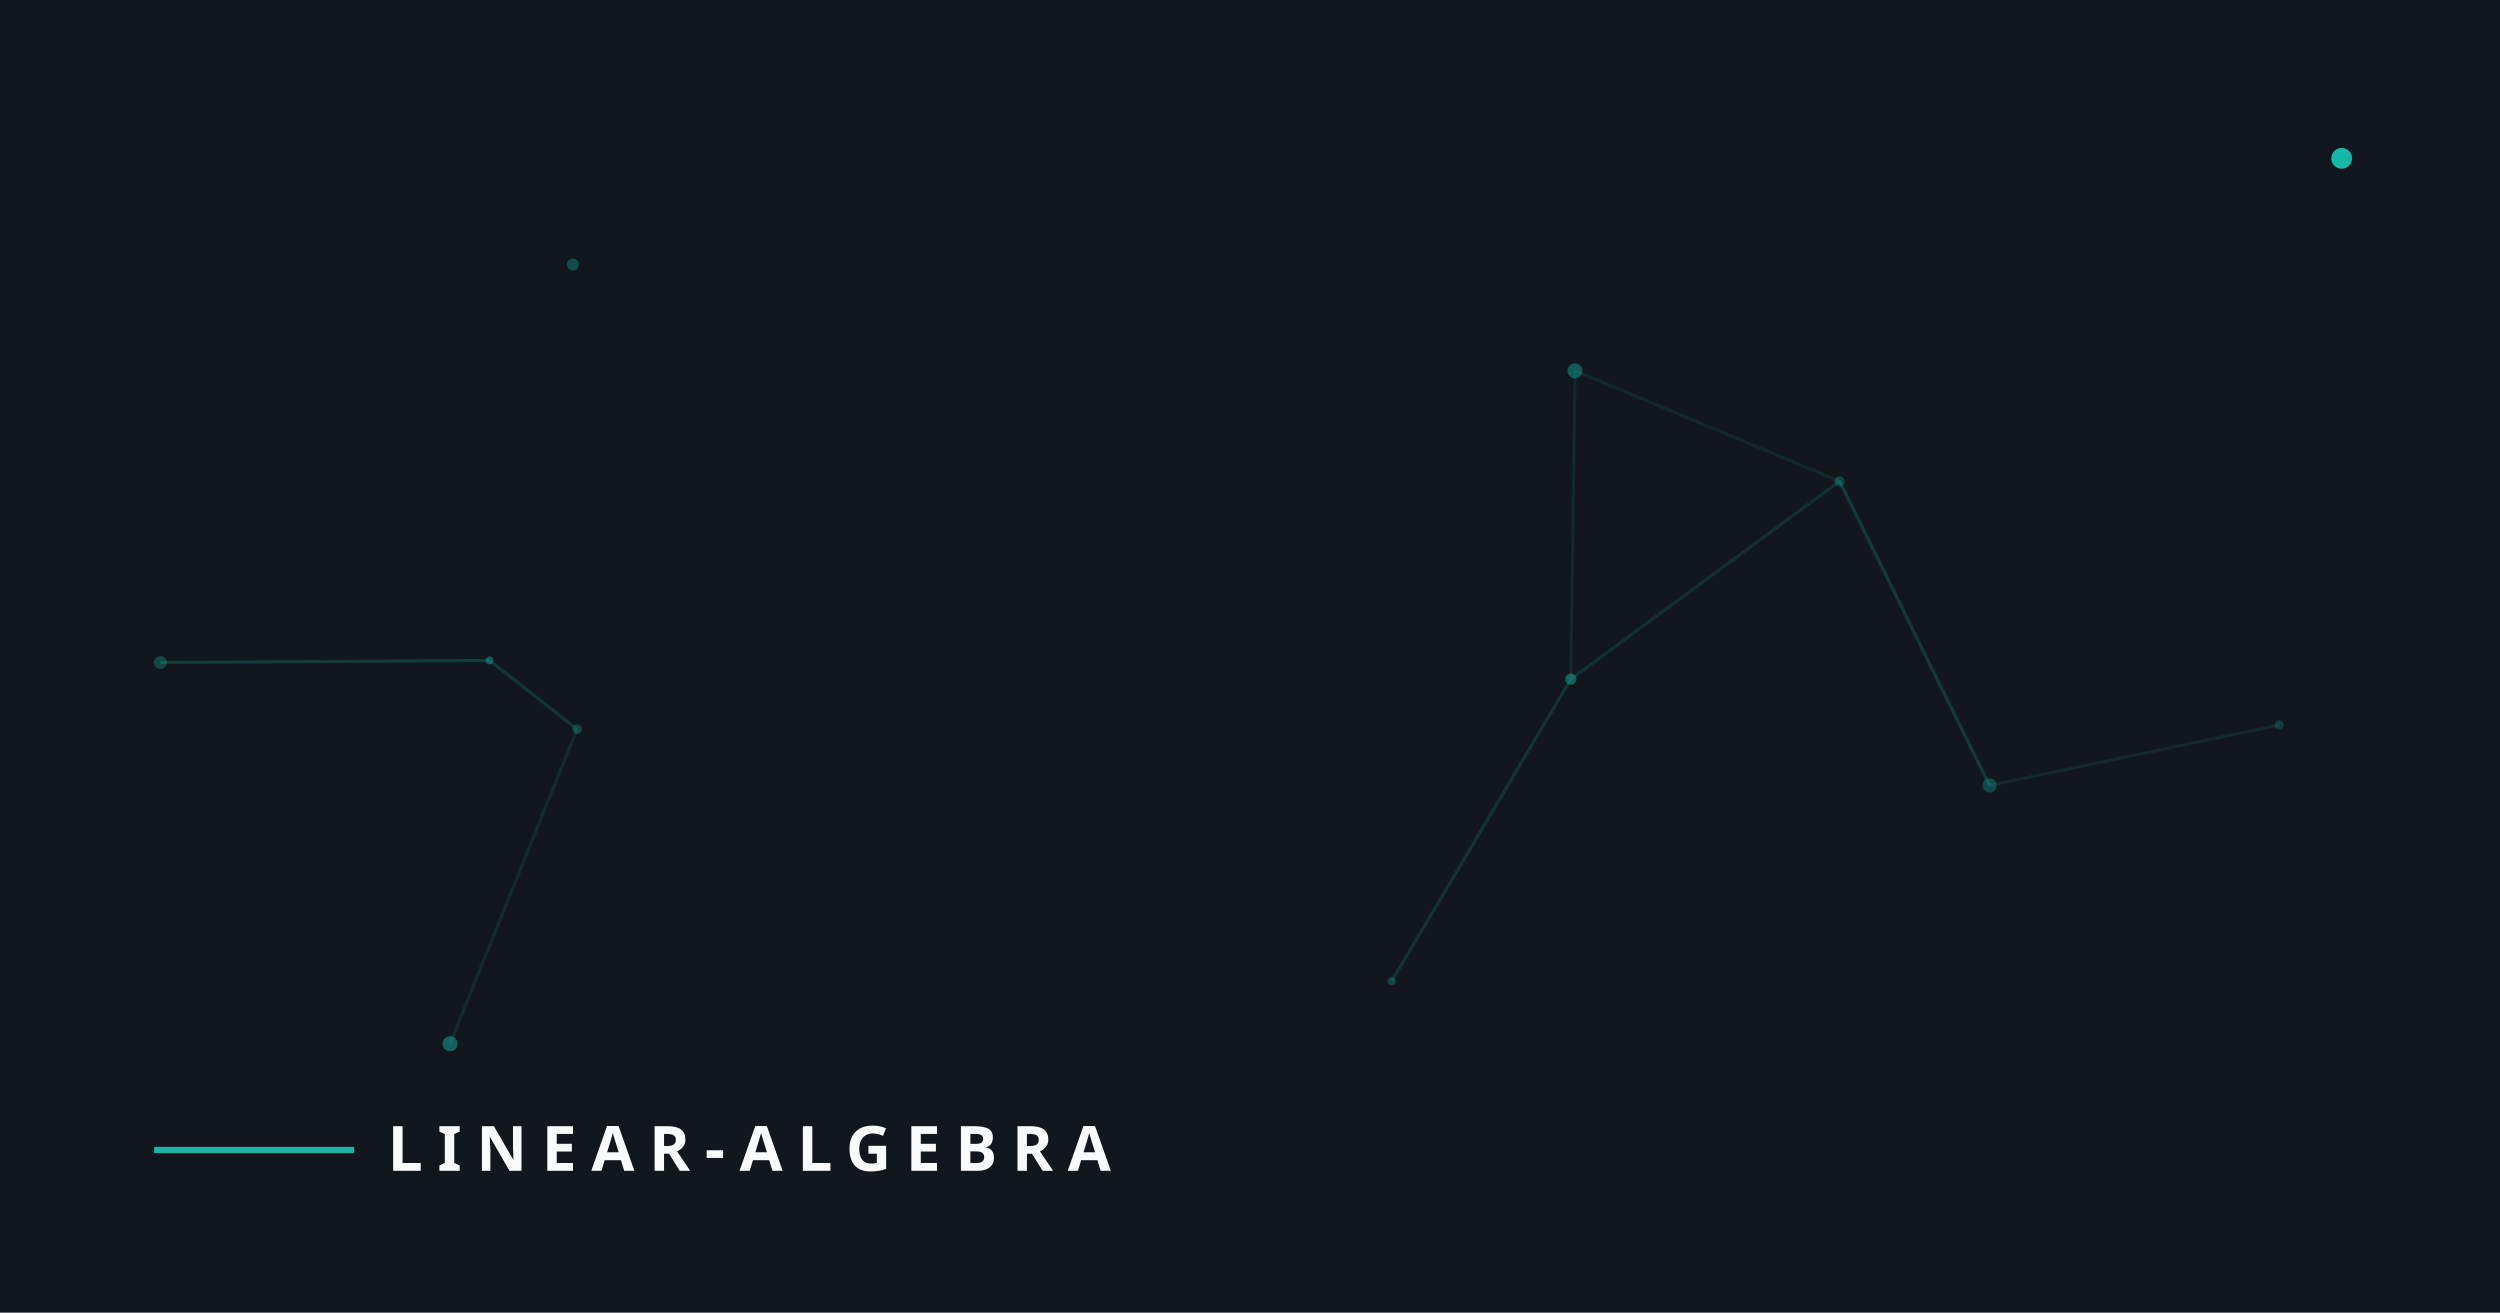
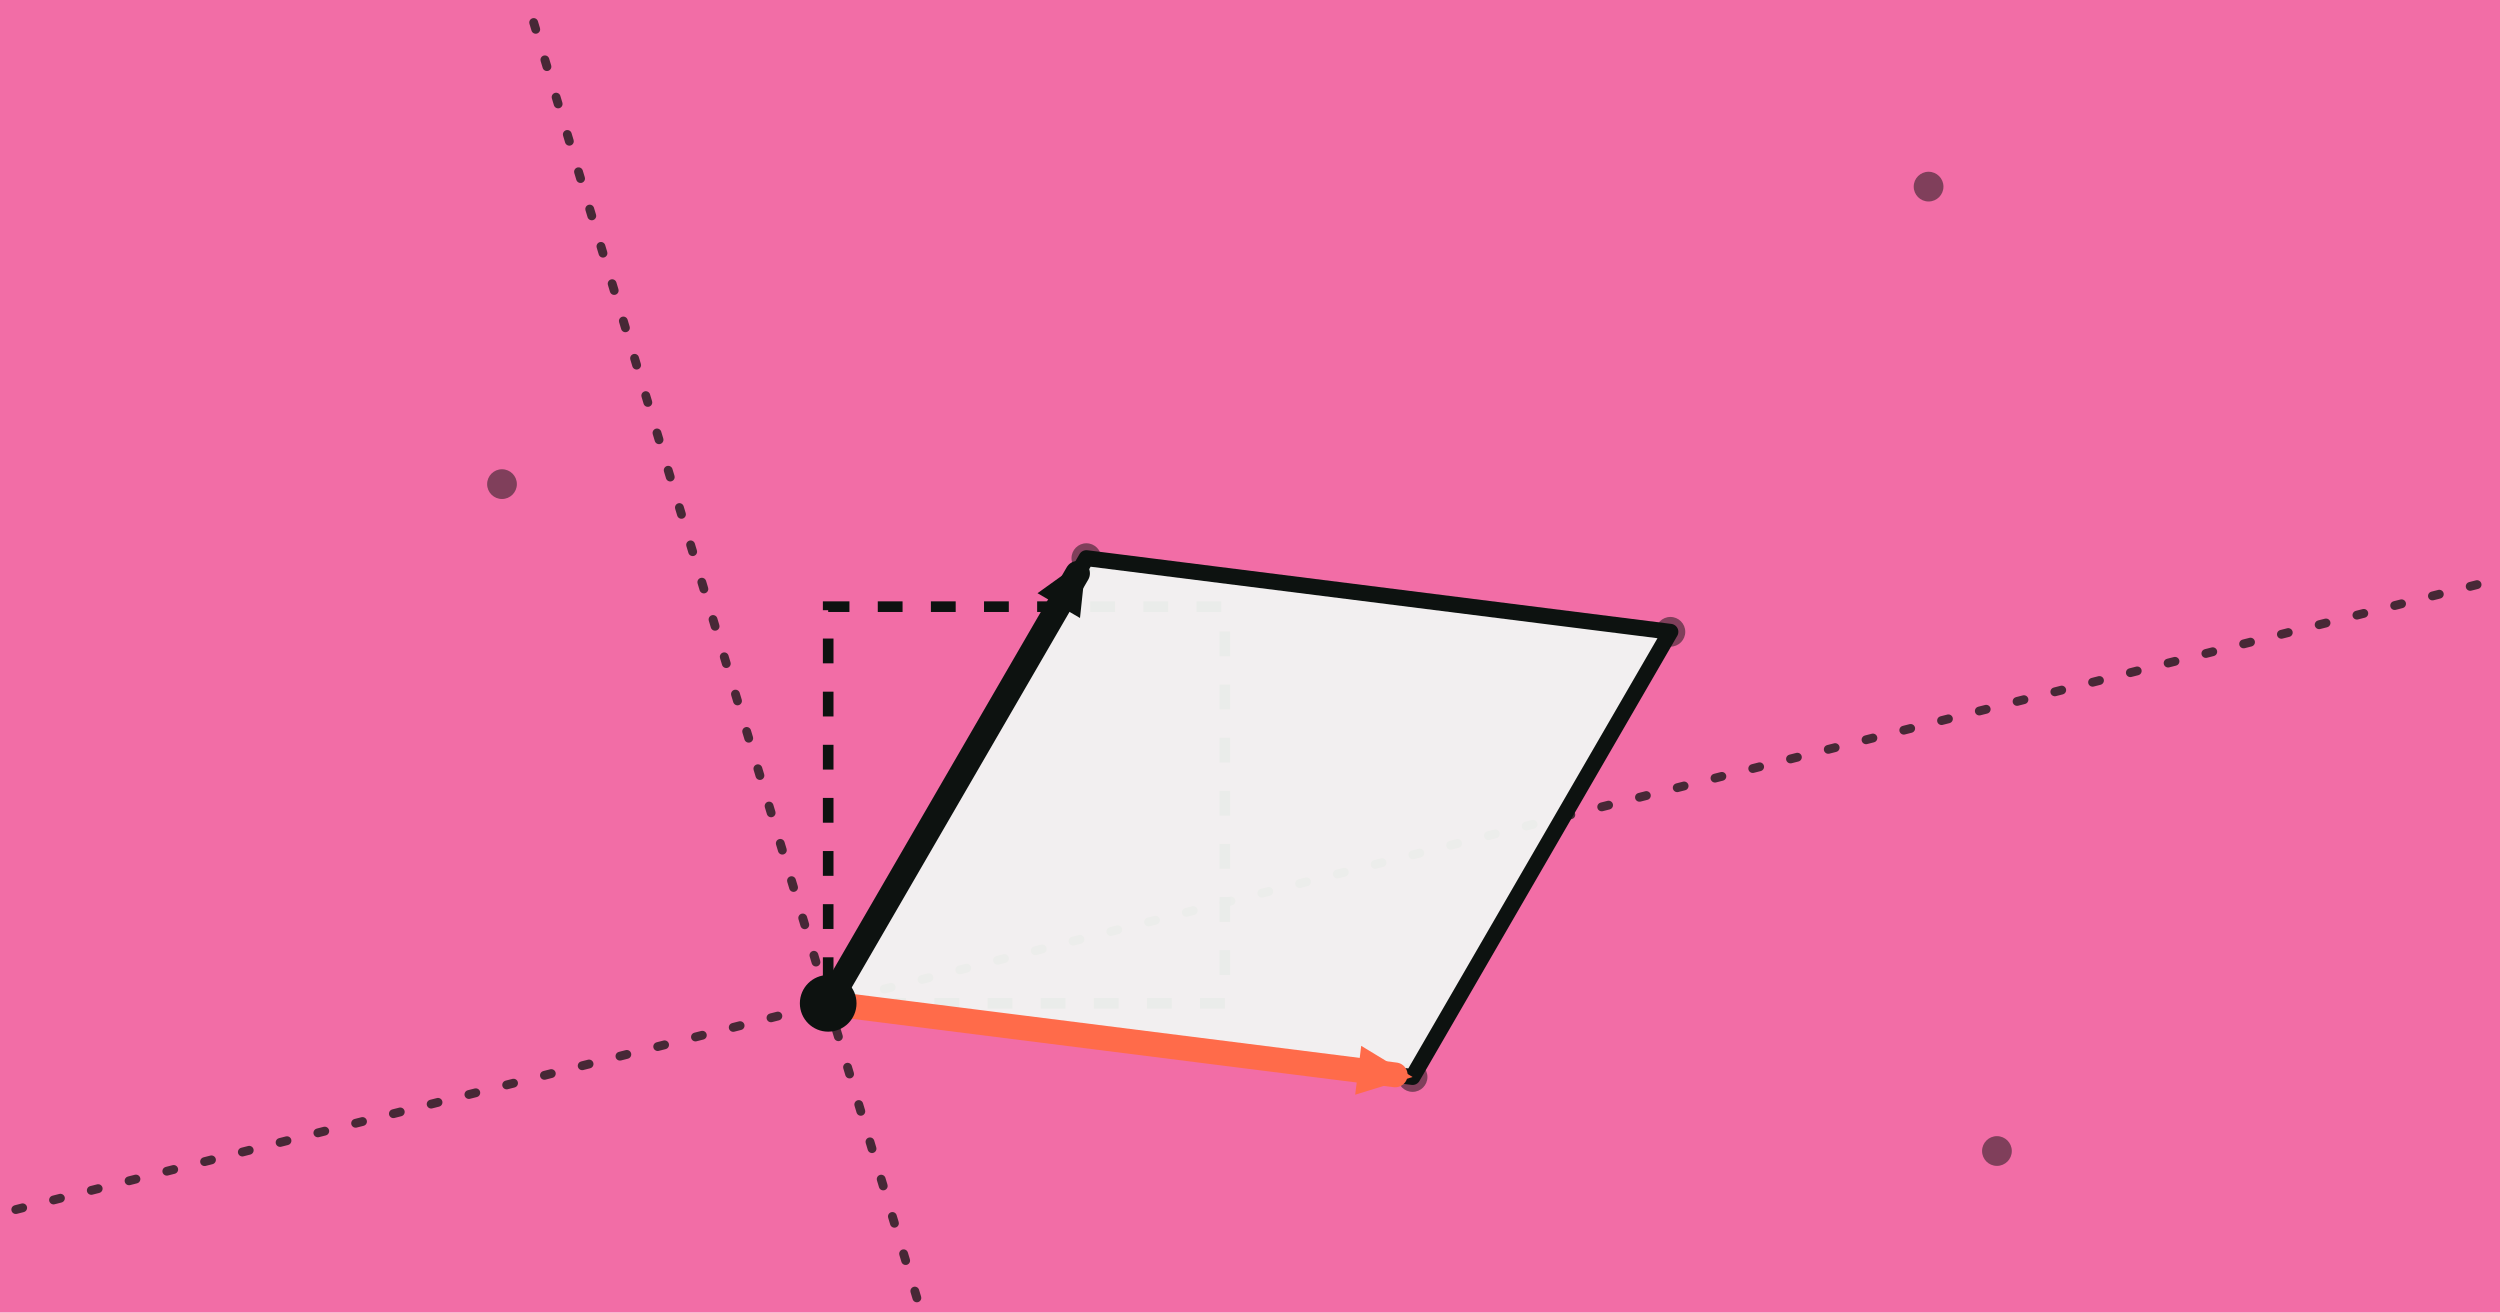
<svg xmlns="http://www.w3.org/2000/svg" viewBox="0 0 1200 630" width="1200" height="630">
-   <rect width="1200" height="630" fill="#0d1117" />
-   <rect x="0" y="0" width="1200" height="630" fill="#151b23" opacity="0.55" />
-   <g>
-     <line x1="77" y1="318" x2="235" y2="317" stroke="rgba(20,184,166,0.23)" stroke-width="1.5" />
-     <line x1="235" y1="317" x2="277" y2="350" stroke="rgba(20,184,166,0.20)" stroke-width="1.5" />
-     <line x1="756" y1="178" x2="754" y2="326" stroke="rgba(20,184,166,0.11)" stroke-width="1.5" />
-     <line x1="756" y1="178" x2="883" y2="231" stroke="rgba(20,184,166,0.11)" stroke-width="1.5" />
-     <line x1="955" y1="377" x2="1094" y2="348" stroke="rgba(20,184,166,0.11)" stroke-width="1.5" />
-     <line x1="955" y1="377" x2="883" y2="231" stroke="rgba(20,184,166,0.22)" stroke-width="1.5" />
-     <line x1="754" y1="326" x2="883" y2="231" stroke="rgba(20,184,166,0.16)" stroke-width="1.5" />
-     <line x1="754" y1="326" x2="668" y2="471" stroke="rgba(20,184,166,0.18)" stroke-width="1.5" />
-     <line x1="216" y1="501" x2="277" y2="350" stroke="rgba(20,184,166,0.13)" stroke-width="1.5" />
-     <circle cx="77" cy="318" r="3.1" fill="rgba(20,184,166,0.30)" />
-     <circle cx="235" cy="317" r="1.9" fill="rgba(20,184,166,0.41)" />
-     <circle cx="756" cy="178" r="3.6" fill="rgba(20,184,166,0.42)" />
-     <circle cx="275" cy="127" r="2.9" fill="rgba(20,184,166,0.33)" />
-     <circle cx="955" cy="377" r="3.4" fill="rgba(20,184,166,0.31)" />
-     <circle cx="754" cy="326" r="2.7" fill="rgba(20,184,166,0.45)" />
-     <circle cx="216" cy="501" r="3.6" fill="rgba(20,184,166,0.47)" />
-     <circle cx="1094" cy="348" r="2.2" fill="rgba(20,184,166,0.23)" />
-     <circle cx="277" cy="350" r="2.3" fill="rgba(20,184,166,0.28)" />
-     <circle cx="883" cy="231" r="2.4" fill="rgba(20,184,166,0.29)" />
-     <circle cx="668" cy="471" r="2.0" fill="rgba(20,184,166,0.28)" />
+   <rect width="1200" height="630" fill="#f26da6" />
+   <g transform="translate(192 43) scale(1.7)">
+     <circle cx="28.8" cy="111.4" r="4.2" fill="#0d1210" opacity="0.5" />
+     <circle cx="120.9" cy="258" r="4.2" fill="#0d1210" opacity="0.5" />
+     <circle cx="193.8" cy="132.3" r="4.2" fill="#0d1210" opacity="0.5" />
+     <circle cx="285.9" cy="278.8" r="4.2" fill="#0d1210" opacity="0.5" />
+     <circle cx="358.7" cy="153.1" r="4.2" fill="#0d1210" opacity="0.5" />
+     <circle cx="431.6" cy="27.4" r="4.2" fill="#0d1210" opacity="0.5" />
+     <circle cx="450.9" cy="299.7" r="4.2" fill="#0d1210" opacity="0.5" />
+     <line x1="-215.1" y1="343.3" x2="680.9" y2="115.8" stroke="#0d1210" stroke-width="2.5" stroke-dasharray="2 9" stroke-linecap="round" opacity="0.75" />
+     <line x1="221.9" y1="594" x2="-47.3" y2="-302" stroke="#0d1210" stroke-width="2.5" stroke-dasharray="2 9" stroke-linecap="round" opacity="0.75" />
+     <polygon points="120.9,258 232.9,258 232.9,146 120.9,146" fill="none" stroke="#0d1210" stroke-width="3" stroke-dasharray="7 8" />
+     <polygon points="120.9,258 285.9,278.8 358.7,153.1 193.8,132.3" fill="#f3f5f2" opacity="0.96" />
+     <polygon pathLength="1" points="120.9,258 285.9,278.8 358.7,153.1 193.8,132.3" fill="none" stroke="#0d1210" stroke-width="4.5" stroke-linejoin="round" />
+     <line pathLength="1" x1="120.9" y1="258" x2="281" y2="278.2" stroke="#ff6b4a" stroke-width="7" stroke-linecap="round" />
+     <polygon points="285.9,278.8 269.7,283.8 271.4,270" fill="#ff6b4a" />
+     <line pathLength="1" x1="120.9" y1="258" x2="191.3" y2="136.6" stroke="#0d1210" stroke-width="7" stroke-linecap="round" />
+     <polygon points="193.8,132.3 192,149.2 180,142.2" fill="#0d1210" />
+     <circle cx="120.9" cy="258" r="8" fill="#0d1210" />
  </g>
-   <line x1="74" y1="552" x2="170" y2="552" stroke="#14b8a6" stroke-width="3" />
-   <text x="186" y="562" font-family="Sora, system-ui, sans-serif" font-size="30" font-weight="600" letter-spacing="7" fill="#f9fafb">LINEAR-ALGEBRA</text>
-   <circle cx="1124" cy="76" r="5" fill="#14b8a6" />
</svg>
